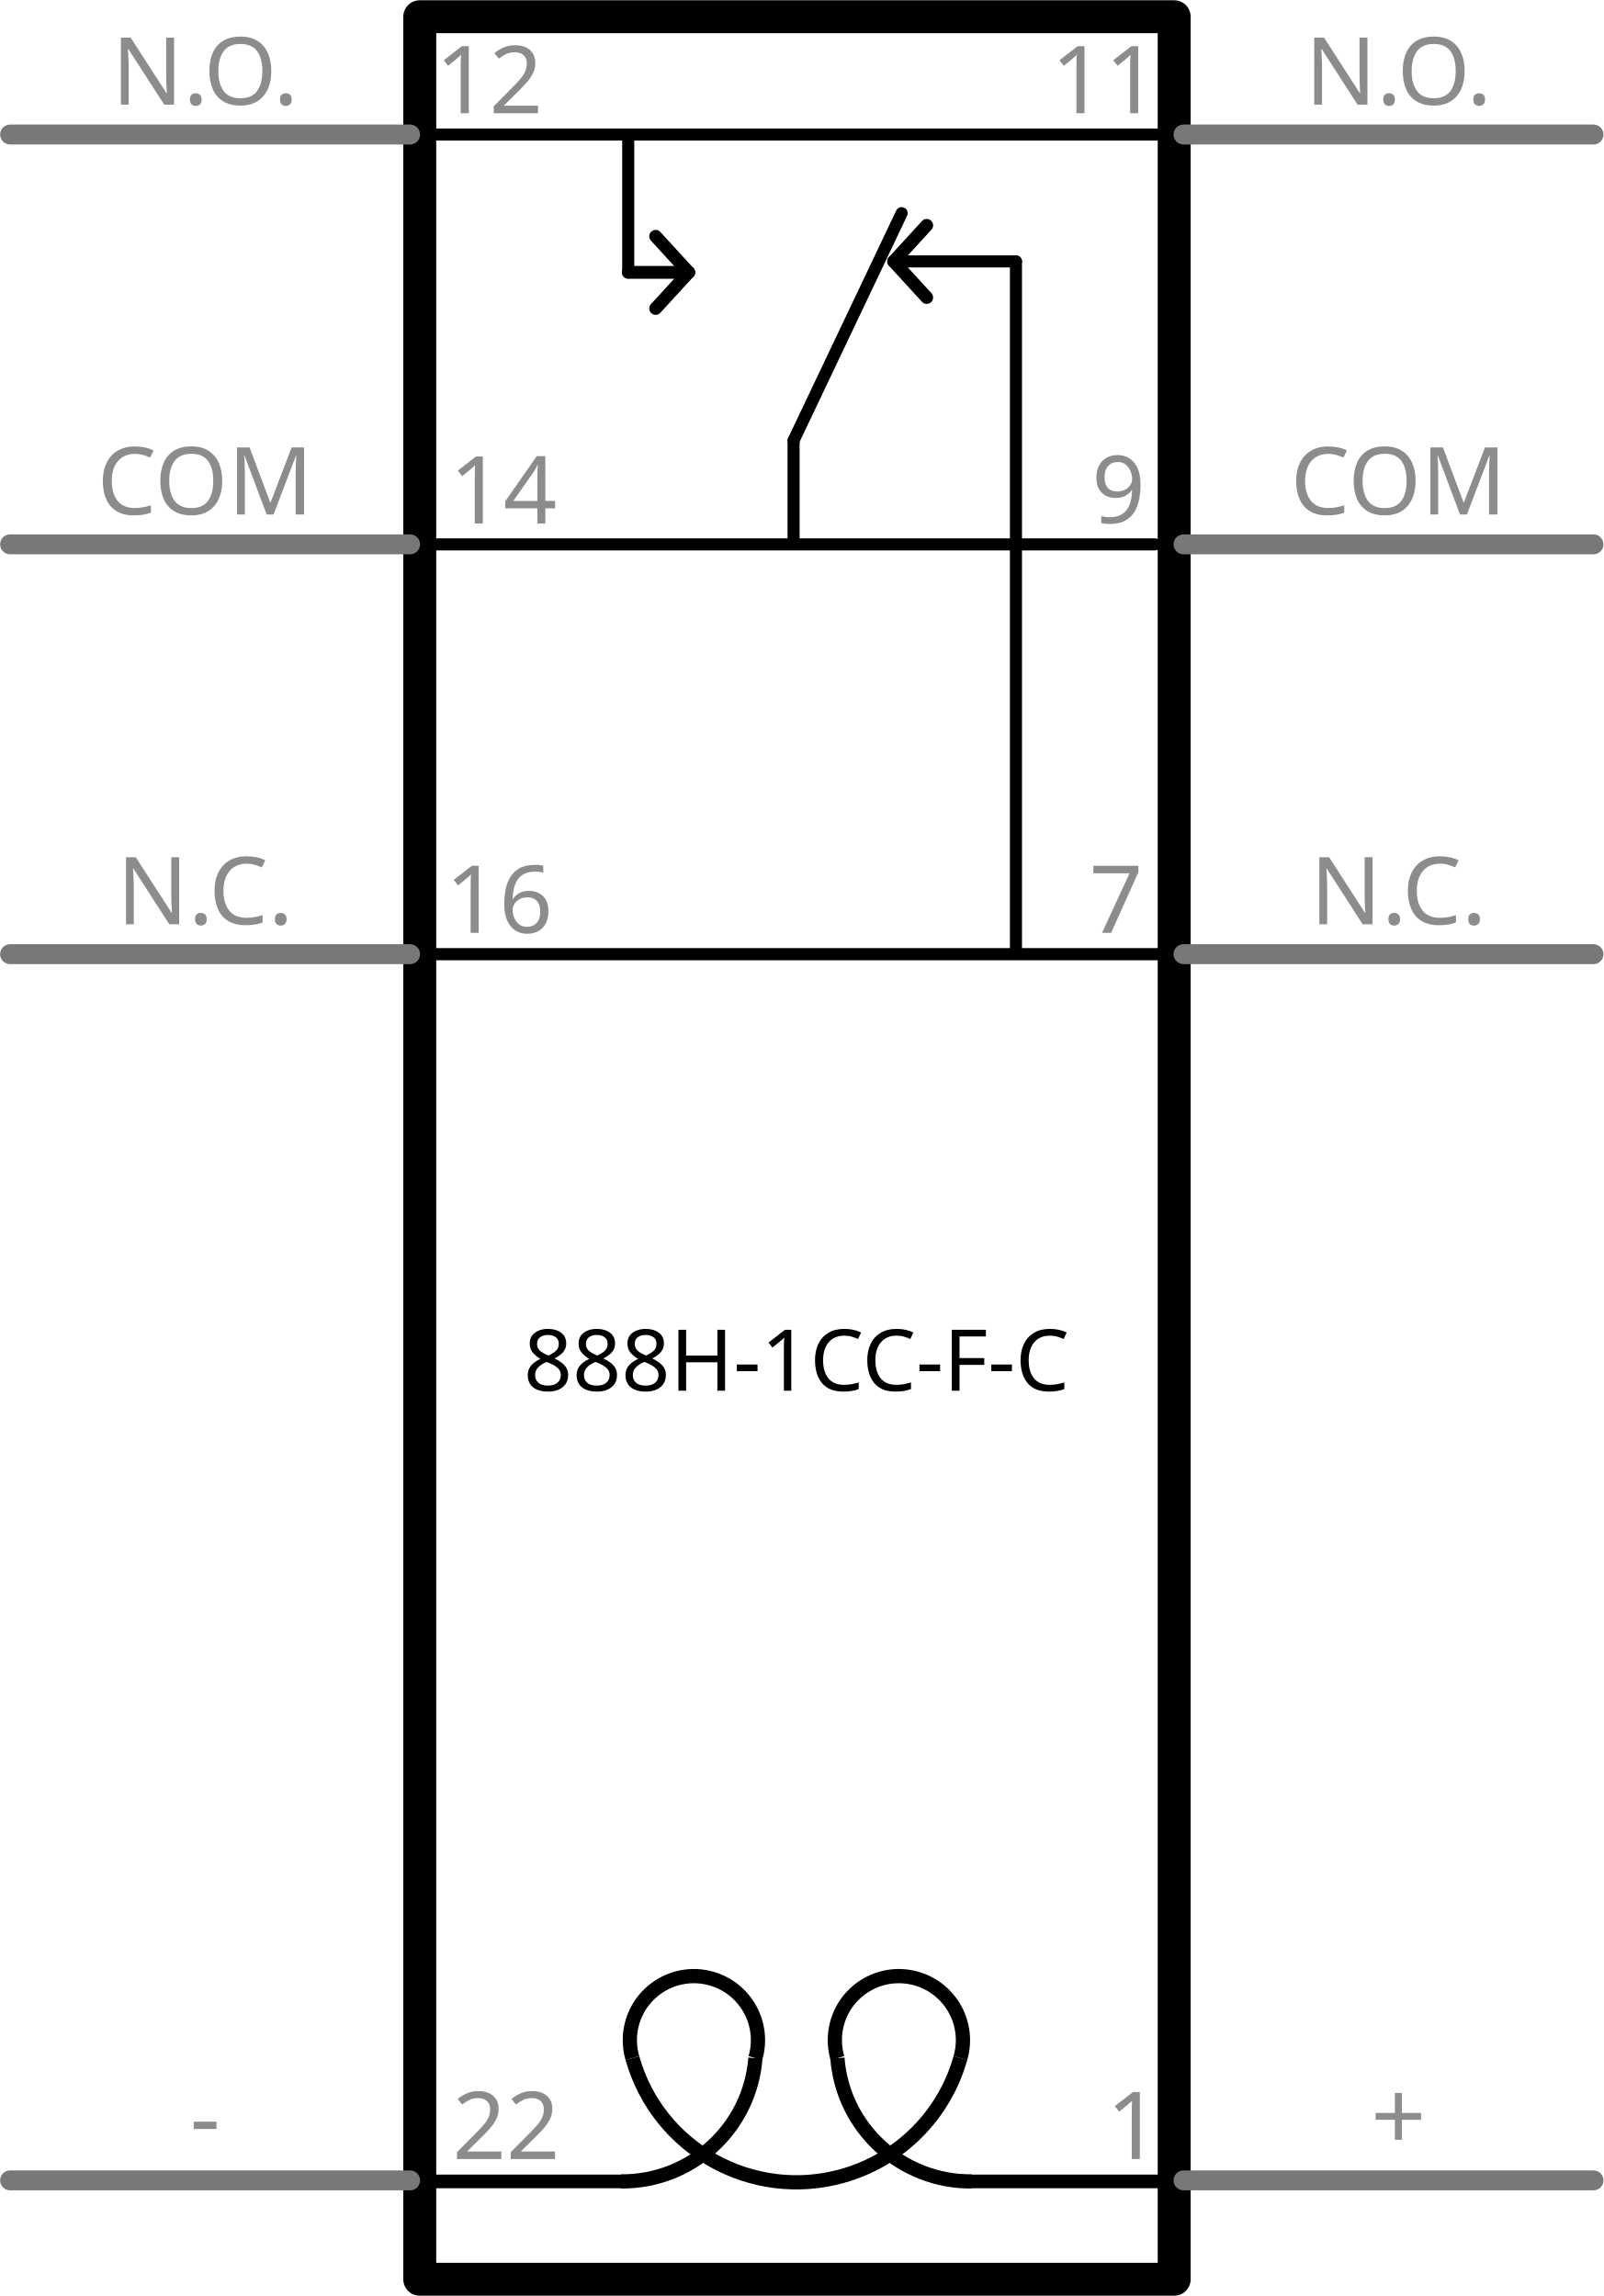
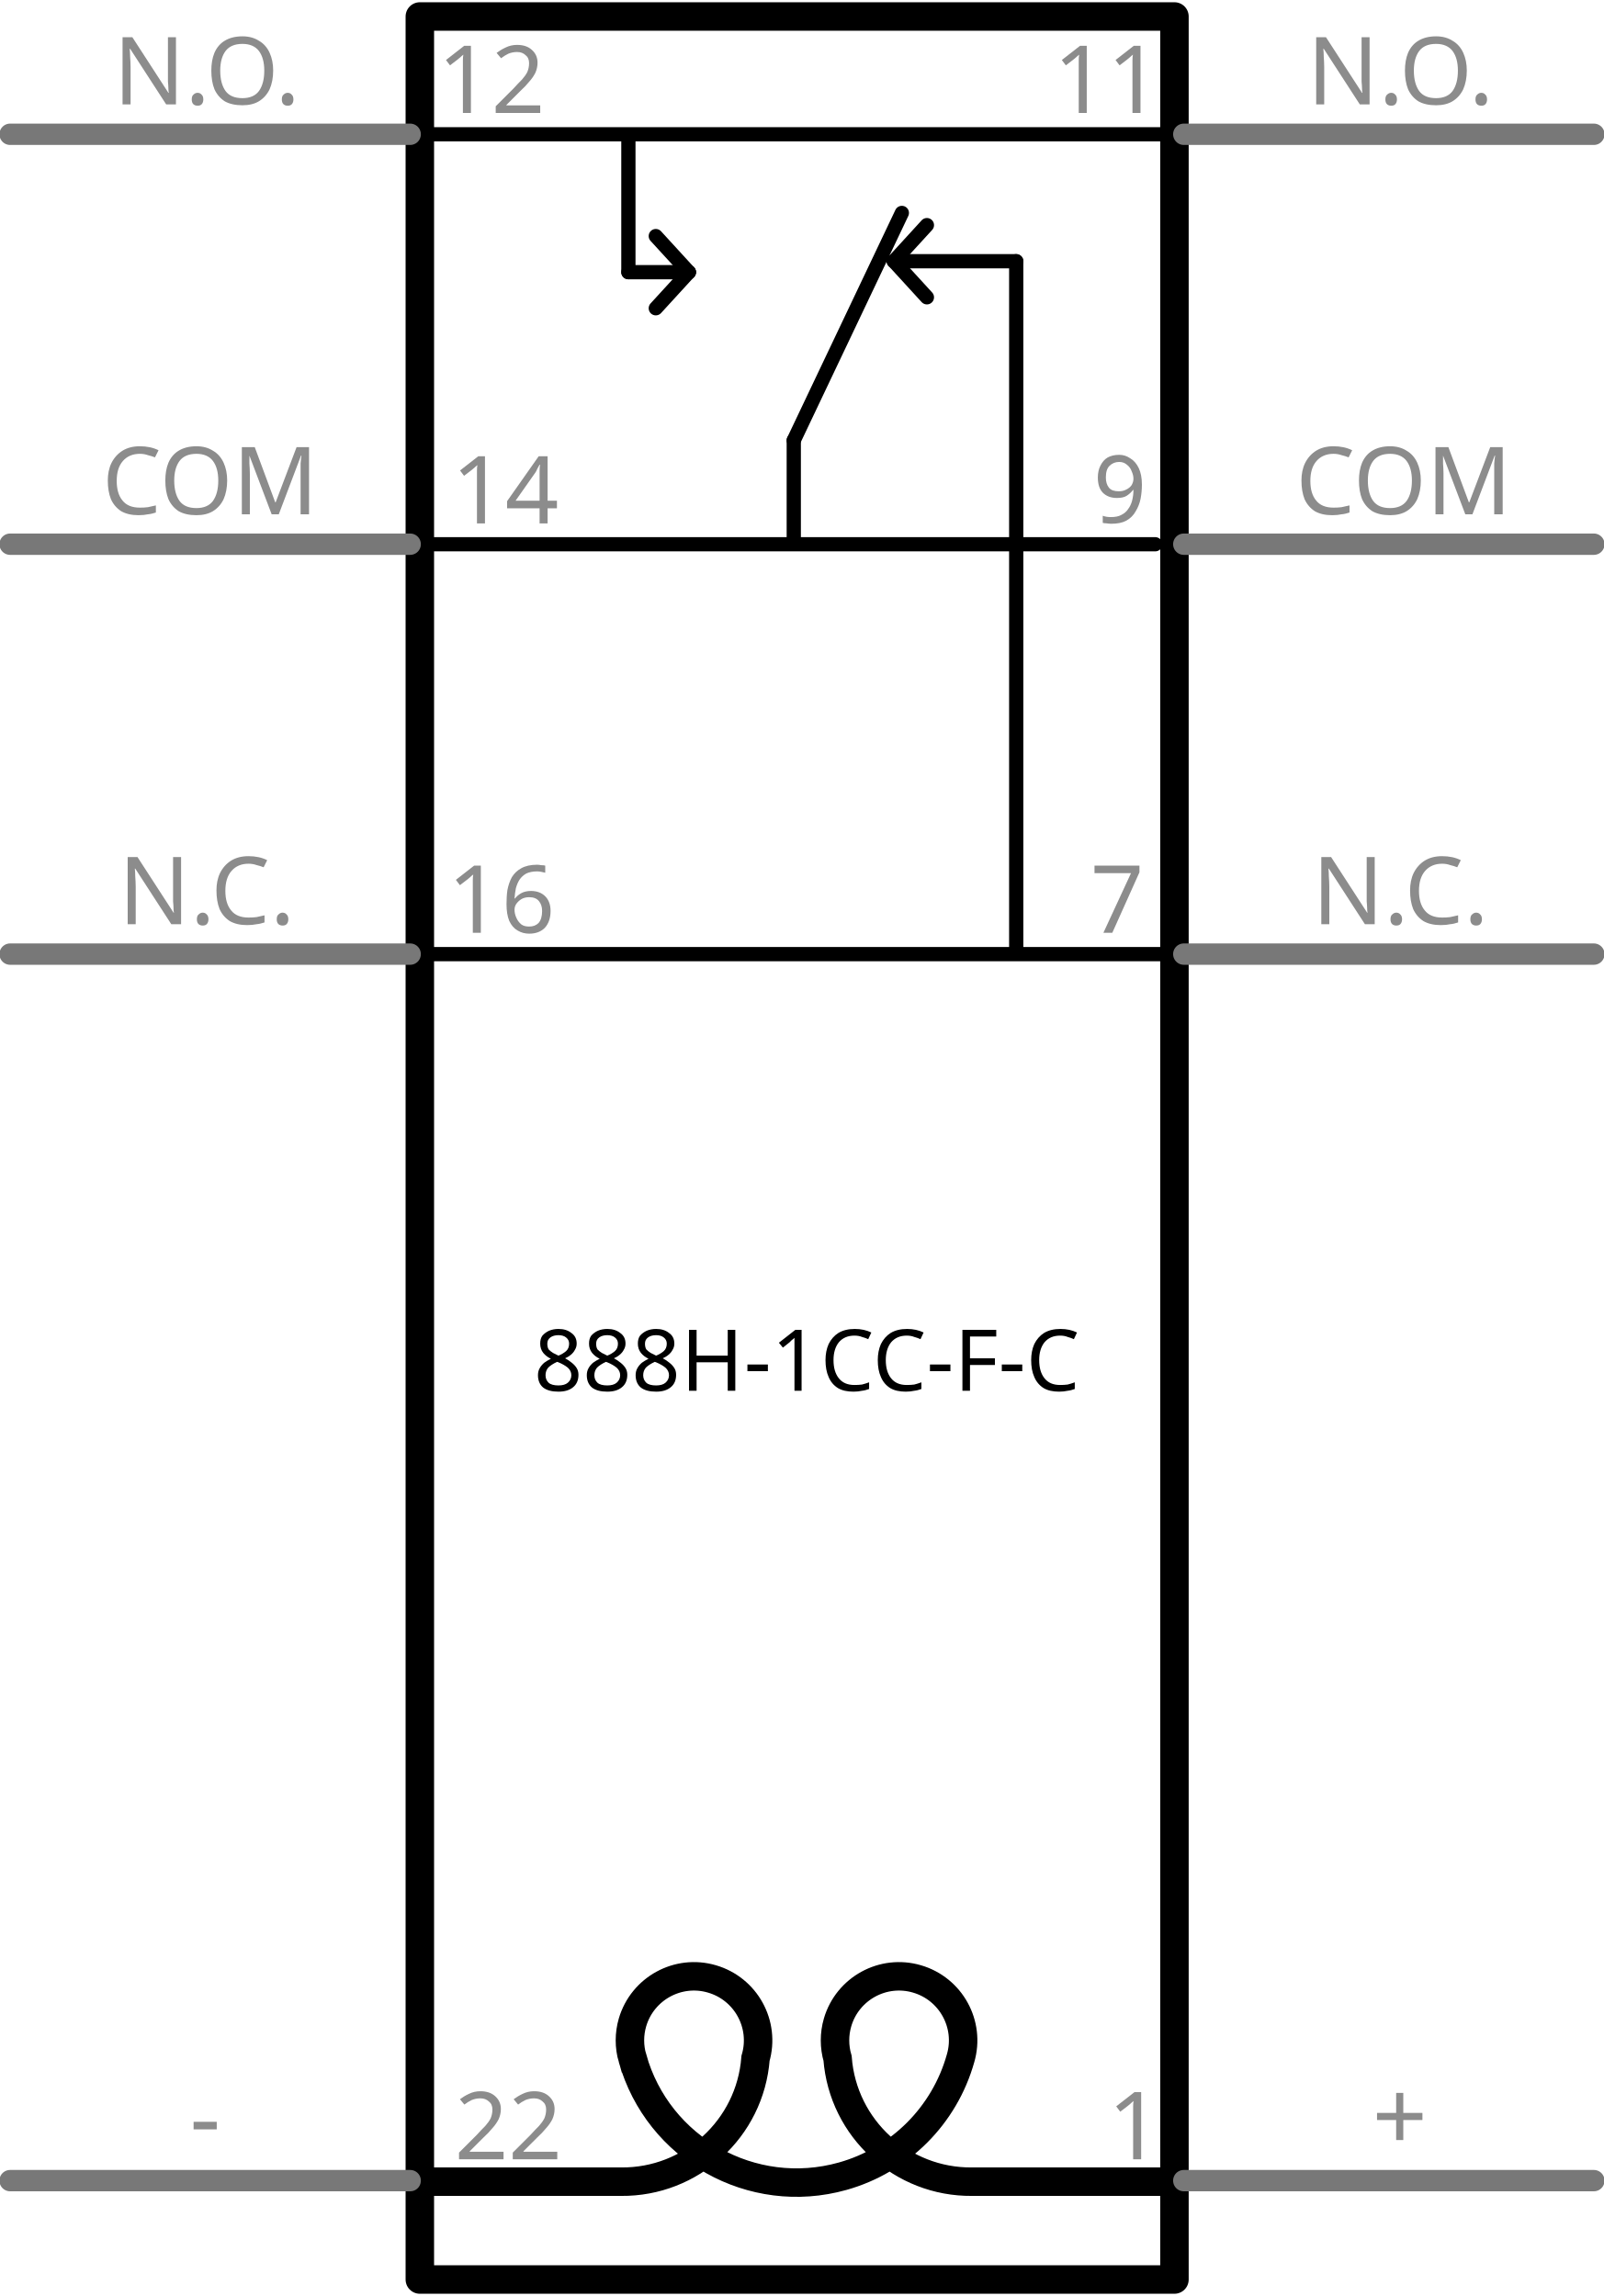
- <svg xmlns="http://www.w3.org/2000/svg" y="0in" viewBox="0 0 782.342 1120.222" version="1.2" height="1.12in" width="0.782in" id="svg64" x="0in" style="enable-background:new" gorn="0">
-   <defs id="defs68" />
-   <rect y="8.036" height="1104.149" width="368.069" stroke-width="16.073" stroke="#000000" fill="none" id="rect4" x="204.785" style="stroke-linecap:round;stroke-linejoin:round;stroke-miterlimit:4;stroke-dasharray:none" gorn="0.3" />
-   <rect y="461.063" height="9.722" width="0" stroke-width="0" fill="none" id="rect6" x="0.069" gorn="0.4" />
-   <rect y="561.063" height="9.722" width="0" stroke-width="0" fill="none" id="rect8" x="0.069" gorn="0.5" />
-   <rect y="661.063" height="9.722" width="0" stroke-width="0" fill="none" id="rect10" x="0.069" gorn="0.6" />
-   <rect y="761.063" height="9.722" width="0" stroke-width="0" fill="none" id="rect12" x="0.069" gorn="0.7" />
-   <rect y="461.063" height="9.722" width="0" stroke-width="0" fill="none" id="rect14" x="600.069" gorn="0.8" />
-   <rect y="561.063" height="9.722" width="0" stroke-width="0" fill="none" id="rect16" x="600.069" gorn="0.9" />
-   <rect y="661.063" height="9.722" width="0" stroke-width="0" fill="none" id="rect18" x="600.069" gorn="0.10" />
-   <rect y="761.063" height="9.722" width="0" stroke-width="0" fill="none" id="rect20" x="600.069" gorn="0.11" />
-   <g transform="translate(1.6384175e-7,94.86433)">
-     <g>
-       <g>
-         <g>
-           <g>
-             <g stroke="none" fill="#000000" id="label" style="font-family:Droid Sans;text-anchor:middle;display:inline;" gorn="0.12.0.0.0.0.0" font-size="540.123">
-               <g id="tspan4605" style="font-style:normal;font-variant:normal;font-weight:normal;font-stretch:normal;font-size:41.667px;font-family:OCRA;-inkscape-font-specification:'OCRA, Normal';font-variant-ligatures:normal;font-variant-caps:normal;font-variant-numeric:normal;font-feature-settings:normal;text-align:center;writing-mode:lr-tb;text-anchor:middle" gorn="0.12.0.0.0.0.0.0">
-                 <text y="583.697" id="tspan920" x="388.57" style="font-style:normal;font-variant:normal;font-weight:normal;font-stretch:normal;font-size:41.667px;font-family:Droid Sans;-inkscape-font-specification:'Droid Sans, Normal';font-variant-ligatures:normal;font-variant-caps:normal;font-variant-numeric:normal;font-feature-settings:normal;text-align:center;writing-mode:lr-tb;text-anchor:middle" gorn="0.12.0.0.0.0.0.0.0">888H-1CC-F-C</text>
-               </g>
-             </g>
-           </g>
-         </g>
-       </g>
-     </g>
-   </g>
-   <line y1="65.514" y2="65.514" stroke-width="5.885" x1="568.209" stroke="#000000" fill="none" id="line18" x2="209.304" style="stroke-linecap:round;stroke-miterlimit:4;stroke-dasharray:none" gorn="0.13" />
-   <line y1="263.929" y2="214.85" stroke-width="5.885" x1="387.168" stroke="#000000" fill="none" id="line18-9" x2="387.168" style="display:inline;stroke-linecap:round;stroke-miterlimit:4;stroke-dasharray:none" gorn="0.14" />
-   <line y1="265.544" y2="265.544" stroke-width="5.885" x1="563.472" stroke="#000000" fill="none" id="line18-3-2" x2="212.016" style="display:inline;stroke-linecap:round;stroke-miterlimit:4;stroke-dasharray:none" gorn="0.15" />
-   <line y1="465.514" y2="465.514" stroke-width="5.946" x1="568.743" stroke="#000000" fill="none" id="line18-5" x2="209.304" style="display:inline;stroke-linecap:round;stroke-miterlimit:4;stroke-dasharray:none" gorn="0.16" />
-   <path stroke-opacity="1" stroke-width="5.885" stroke="#000000" fill="none" id="path7444" style="fill-rule:evenodd;stroke-linecap:round;stroke-linejoin:miter;stroke-miterlimit:4;stroke-dasharray:none;" gorn="0.17" d="M 387.168,214.85 439.893,103.894" />
-   <line y1="132.795" y2="66.298" stroke-width="5.885" x1="306.492" stroke="#000000" fill="none" id="line18-9-2" x2="306.492" style="display:inline;stroke-linecap:round;stroke-miterlimit:4;stroke-dasharray:none" gorn="0.18" />
-   <line y1="127.448" y2="127.448" stroke-width="5.888" x1="435.994" stroke="#000000" fill="none" id="line18-3-2-6" x2="495.661" style="display:inline;stroke-linecap:round;stroke-miterlimit:4;stroke-dasharray:none" gorn="0.19" />
-   <line y1="132.795" y2="132.795" stroke-width="6.25" x1="335.994" stroke="#000000" fill="none" id="line18-3-2-2-6" x2="306.492" style="display:inline;stroke-linecap:round;stroke-miterlimit:4;stroke-dasharray:none" gorn="0.20" />
+ <svg xmlns="http://www.w3.org/2000/svg" version="1.1" id="svg64" x="0px" y="0px" width="56.328px" height="80.656px" viewBox="0 0 56.328 80.656" enable-background="new 0 0 56.328 80.656" xml:space="preserve">
+   <rect id="rect4" x="14.744" y="0.579" fill="none" stroke="#000000" stroke-linecap="round" stroke-linejoin="round" width="26.501" height="79.498" />
  <g transform="translate(0.06923417,365.9241)">
    <g>
      <g>
        <g>
          <g>
-             <g id="g43" gorn="0.21.0.0.0.0.0">
-               <g id="g41" gorn="0.21.0.0.0.0.0.0">
-                 <g id="g39" gorn="0.21.0.0.0.0.0.0.0">
-                   <g id="g37" gorn="0.21.0.0.0.0.0.0.0.0">
-                     <g id="layer2" gorn="0.21.0.0.0.0.0.0.0.0.0" />
+             <g id="g43">
+               <g id="g41">
+                 <g id="g39">
+                   <g id="g37">
+                     <g id="layer2">
+ 									</g>
                  </g>
                </g>
              </g>
            </g>
          </g>
        </g>
      </g>
    </g>
  </g>
  <g transform="translate(0.06923417,663.9289)">
    <g>
      <g>
        <g>
          <g>
-             <g id="g60" gorn="0.22.0.0.0.0.0">
-               <g id="g58" gorn="0.22.0.0.0.0.0.0">
-                 <g id="g56" gorn="0.22.0.0.0.0.0.0.0">
-                   <g id="g54" gorn="0.22.0.0.0.0.0.0.0.0">
-                     <g id="layer3" style="display:inline" gorn="0.22.0.0.0.0.0.0.0.0.0">
-                       <g id="g4701" gorn="0.22.0.0.0.0.0.0.0.0.0.0">
-                         <path stroke-width="6.944" stroke="#000000" fill="none" id="path4-3" gorn="0.22.0.0.0.0.0.0.0.0.0.0.0" d="m 408.473,340.334 c 2.648,34.403 31.542,60.504 65.528,60.168" />
-                         <path stroke-width="6.944" stroke="#000000" fill="none" id="path6-3" gorn="0.22.0.0.0.0.0.0.0.0.0.0.1" d="m 468.473,340.334 c 4.833,-16.569 -4.681,-33.917 -21.25,-38.75 -16.569,-4.861 -33.917,4.681 -38.75,21.222 -1.667,5.722 -1.667,11.806 0,17.528" />
-                         <path stroke-width="6.944" stroke="#000000" fill="none" id="path8-8" gorn="0.22.0.0.0.0.0.0.0.0.0.0.2" d="m 308.473,340.334 c 12.431,44.181 58.319,69.917 102.5,57.5 27.875,-7.819 49.653,-29.625 57.5,-57.5" />
-                         <path stroke-width="6.944" stroke="#000000" fill="none" id="path10-4" gorn="0.22.0.0.0.0.0.0.0.0.0.0.3" d="m 368.473,340.334 c 4.833,-16.569 -4.681,-33.917 -21.25,-38.75 -16.556,-4.861 -33.917,4.681 -38.764,21.222 -1.667,5.722 -1.667,11.806 0,17.528" />
-                         <path stroke-width="6.944" stroke="#000000" fill="none" id="path4-3-1" gorn="0.22.0.0.0.0.0.0.0.0.0.0.4" d="m 368.473,340.334 c -2.648,34.403 -31.542,60.504 -65.528,60.168" />
-                         <line y1="400.502" y2="400.502" stroke-width="6.658" x1="303.206" stroke="#000000" fill="none" id="line26" x2="211.298" style="stroke-linecap:round" gorn="0.22.0.0.0.0.0.0.0.0.0.0.5" />
-                         <line y1="400.502" y2="400.502" stroke-width="6.672" x1="566.306" stroke="#000000" fill="none" id="line26-4" x2="474.001" style="display:inline;stroke-linecap:round" gorn="0.22.0.0.0.0.0.0.0.0.0.0.6" />
+             <g id="g60">
+               <g id="g58">
+                 <g id="g56">
+                   <g id="g54">
+                     <g id="layer3">
+                       <g id="g4701">
+                         <path id="line26-4" fill="none" stroke="#000000" stroke-linecap="round" d="M40.709-587.289h-6.646             c-2.447,0.023-4.527-1.855-4.718-4.333c-0.12-0.411-0.12-0.85,0-1.262c0.348-1.19,1.597-1.878,2.79-1.527             c1.192,0.348,1.878,1.597,1.529,2.789c-0.564,2.008-2.133,3.577-4.14,4.141c-3.181,0.894-6.485-0.959-7.38-4.141h-0.001             c-0.12-0.411-0.12-0.85,0-1.262c0.349-1.19,1.599-1.878,2.791-1.527c1.193,0.348,1.878,1.597,1.53,2.789             c-0.191,2.478-2.271,4.356-4.719,4.333h0.02h-6.618" />
                      </g>
                    </g>
                  </g>
                </g>
              </g>
            </g>
          </g>
        </g>
      </g>
    </g>
  </g>
-   <g transform="translate(0.06923417,365.9241)">
-     <g>
+   <g>
+     <line id="line7" fill="none" stroke="#787878" stroke-width="0.75" stroke-linecap="round" stroke-linejoin="round" x1="0.355" y1="4.717" x2="14.405" y2="4.717" />
+     <line id="line14" fill="none" stroke="#787878" stroke-width="0.75" stroke-linecap="round" stroke-linejoin="round" x1="0.355" y1="19.117" x2="14.405" y2="19.117" />
+     <line id="line21" fill="none" stroke="#787878" stroke-width="0.75" stroke-linecap="round" stroke-linejoin="round" x1="0.355" y1="33.517" x2="14.405" y2="33.517" />
+     <line id="line28" fill="none" stroke="#787878" stroke-width="0.75" stroke-linecap="round" stroke-linejoin="round" x1="0.355" y1="76.603" x2="14.405" y2="76.603" />
+     <line id="line35" fill="none" stroke="#787878" stroke-width="0.75" stroke-linecap="round" stroke-linejoin="round" x1="41.573" y1="4.717" x2="55.974" y2="4.717" />
+     <line id="line42" fill="none" stroke="#787878" stroke-width="0.75" stroke-linecap="round" stroke-linejoin="round" x1="41.573" y1="19.117" x2="55.974" y2="19.117" />
+     <line id="line49" fill="none" stroke="#787878" stroke-width="0.75" stroke-linecap="round" stroke-linejoin="round" x1="41.573" y1="33.517" x2="55.974" y2="33.517" />
+     <line id="line56" fill="none" stroke="#787878" stroke-width="0.75" stroke-linecap="round" stroke-linejoin="round" x1="41.573" y1="76.603" x2="55.974" y2="76.603" />
+   </g>
+   <g>
+     <rect id="connector7pin" x="0.005" y="4.367" fill="none" width="14.399" height="0.7" />
+     <rect id="connector6pin" x="0.005" y="18.767" fill="none" width="14.399" height="0.699" />
+     <rect id="connector5pin" x="0.005" y="33.167" fill="none" width="14.399" height="0.7" />
+     <rect id="connector4pin" x="0.005" y="76.253" fill="none" width="14.399" height="0.7" />
+     <rect id="connector0pin" x="41.924" y="4.367" fill="none" width="14.399" height="0.7" />
+     <rect id="connector1pin" x="41.924" y="18.767" fill="none" width="14.399" height="0.699" />
+     <rect id="connector2pin" x="41.924" y="33.167" fill="none" width="14.399" height="0.7" />
+     <rect id="connector3pin" x="41.924" y="76.253" fill="none" width="14.399" height="0.7" />
+   </g>
+   <g>
+     <rect id="connector7terminal" x="0.005" y="4.367" fill="none" width="0.691" height="0.7" />
+     <rect id="connector6terminal" x="0.005" y="18.767" fill="none" width="0.691" height="0.699" />
+     <rect id="connector5terminal" x="0.005" y="33.167" fill="none" width="0.691" height="0.7" />
+     <rect id="connector4terminal" x="0.005" y="76.253" fill="none" width="0.691" height="0.7" />
+     <rect id="connector0terminal" x="55.498" y="4.367" fill="none" width="0.825" height="0.7" />
+     <rect id="connector1terminal" x="55.498" y="18.767" fill="none" width="0.825" height="0.699" />
+     <rect id="connector2terminal" x="55.498" y="33.167" fill="none" width="0.825" height="0.7" />
+     <rect id="connector3terminal" x="55.206" y="76.253" fill="none" width="1.117" height="0.7" />
+   </g>
+   <g>
+     <text id="tspan920" transform="matrix(1 0 0 1 18.7522 48.8562)" font-family="'DroidSans'" font-size="3">888H-1CC-F-C</text>
+     <text id="tspan4597" transform="matrix(1 0 0 1 3.9919 3.6667)" fill="#8C8C8C" font-family="'DroidSans'" font-size="3.3">N.O.</text>
+     <text id="tspan4917" transform="matrix(1 0 0 1 3.5833 18.0671)" fill="#8C8C8C" font-family="'DroidSans'" font-size="3.3">COM</text>
+     <text id="tspan4903" transform="matrix(1 0 0 1 4.1721 32.4666)" fill="#8C8C8C" font-family="'DroidSans'" font-size="3.3">N.C.</text>
+     <text id="tspan4921" transform="matrix(1 0 0 1 15.366 3.9675)" fill="#8C8C8C" font-family="'DroidSans'" font-size="3.3">12</text>
+     <text id="tspan4923" transform="matrix(1 0 0 1 45.9104 3.6667)" fill="#8C8C8C" font-family="'DroidSans'" font-size="3.3">N.O.</text>
+     <text id="tspan4913" transform="matrix(1 0 0 1 15.8596 18.3865)" fill="#8C8C8C" font-family="'DroidSans'" font-size="3.3">14</text>
+     <text id="tspan4911" transform="matrix(1 0 0 1 45.5022 18.0671)" fill="#8C8C8C" font-family="'DroidSans'" font-size="3.3">COM</text>
+     <text id="tspan4907" transform="matrix(1 0 0 1 15.7141 32.7673)" fill="#8C8C8C" font-family="'DroidSans'" font-size="3.3">16</text>
+     <text id="tspan4909" transform="matrix(1 0 0 1 46.0901 32.4666)" fill="#8C8C8C" font-family="'DroidSans'" font-size="3.3">N.C.</text>
+     <text id="tspan4899" transform="matrix(1 0 0 1 15.9646 75.8533)" fill="#8C8C8C" font-family="'DroidSans'" font-size="3.3">22</text>
+     <text id="tspan4901" transform="matrix(1 0 0 1 6.6741 75.5525)" fill="#8C8C8C" font-family="'DroidSans'" font-size="3.3">-</text>
+     <text id="tspan4625" transform="matrix(1 0 0 1 48.1877 75.5525)" fill="#8C8C8C" font-family="'DroidSans'" font-size="3.4">+</text>
+     <text id="tspan4629" transform="matrix(1 0 0 1 36.9934 3.9675)" fill="#8C8C8C" font-family="'DroidSans'" font-size="3.3">11</text>
+     <text id="tspan4633" transform="matrix(1 0 0 1 38.3831 18.3679)" fill="#8C8C8C" font-family="'DroidSans'" font-size="3.3">9</text>
+     <text id="tspan4637" transform="matrix(1 0 0 1 38.2971 32.7673)" fill="#8C8C8C" font-family="'DroidSans'" font-size="3.3">7</text>
+     <text id="tspan4641" transform="matrix(1 0 0 1 38.9036 75.8533)" fill="#8C8C8C" font-family="'DroidSans'" font-size="3.3">1</text>
+   </g>
+   <g>
+     <line id="line18" fill="none" stroke="#000000" stroke-width="0.5" stroke-linecap="round" x1="40.911" y1="4.717" x2="15.07" y2="4.717" />
+     <line id="line18-9" fill="none" stroke="#000000" stroke-width="0.5" stroke-linecap="round" x1="27.876" y1="19.003" x2="27.876" y2="15.469" />
+     <line id="line18-3-2" fill="none" stroke="#000000" stroke-width="0.5" stroke-linecap="round" x1="40.57" y1="19.119" x2="15.265" y2="19.119" />
+     <line id="line18-5" fill="none" stroke="#000000" stroke-width="0.5" stroke-linecap="round" x1="40.949" y1="33.517" x2="15.07" y2="33.517" />
+     <path id="path7444" fill="none" stroke="#000000" stroke-width="0.5" stroke-linecap="round" d="M27.876,15.469l3.796-7.989" />
+     <line id="line18-9-2" fill="none" stroke="#000000" stroke-width="0.5" stroke-linecap="round" x1="22.068" y1="9.561" x2="22.068" y2="4.773" />
+     <line id="line18-3-2-6" fill="none" stroke="#000000" stroke-width="0.5" stroke-linecap="round" x1="31.392" y1="9.177" x2="35.688" y2="9.177" />
+     <line id="line18-3-2-2-6" fill="none" stroke="#000000" stroke-width="0.5" stroke-linecap="round" x1="24.192" y1="9.561" x2="22.068" y2="9.561" />
+     <g transform="translate(64.3106,-132.915)">
      <g>
        <g>
          <g>
-             <g id="g117" gorn="0.23.0.0.0.0.0">
-               <g id="g115" gorn="0.23.0.0.0.0.0.0">
-                 <g id="g113" gorn="0.23.0.0.0.0.0.0.0">
-                   <g id="g111" gorn="0.23.0.0.0.0.0.0.0.0">
-                     <g id="layer1" style="display:inline" gorn="0.23.0.0.0.0.0.0.0.0.0">
-                       <line y1="-300.41" y2="-300.41" stroke-width="9.722" x1="4.861" stroke="#787878" fill="none" id="line7" x2="200" style="stroke-linecap:round;stroke-linejoin:round" gorn="0.23.0.0.0.0.0.0.0.0.0.0" />
-                       <rect y="-305.271" height="9.722" width="200" stroke-width="0" connectorName="1" fill="none" id="connector7pin" x="-2.7105054e-017" gorn="0.23.0.0.0.0.0.0.0.0.0.1" />
-                       <g stroke-width="0" stroke="none" class="text" fill="#8c8c8c" id="text12" style="font-style:normal;font-variant:normal;font-weight:normal;font-stretch:normal;font-family:Droid Sans;-inkscape-font-specification:'Droid Sans, Normal';font-variant-ligatures:normal;font-variant-caps:normal;font-variant-numeric:normal;font-feature-settings:normal;text-align:center;writing-mode:lr-tb;text-anchor:middle;" gorn="0.23.0.0.0.0.0.0.0.0.0.2" font-size="540.123">
-                         <text y="-314.994" id="tspan4597" x="100" style="font-style:normal;font-variant:normal;font-weight:normal;font-stretch:normal;font-size:45.833px;font-family:Droid Sans;-inkscape-font-specification:'Droid Sans, Normal';font-variant-ligatures:normal;font-variant-caps:normal;font-variant-numeric:normal;font-feature-settings:normal;text-align:center;writing-mode:lr-tb;text-anchor:middle" gorn="0.23.0.0.0.0.0.0.0.0.0.2.0">N.O.</text>
-                       </g>
-                       <line y1="-100.41" y2="-100.41" stroke-width="9.722" x1="4.861" stroke="#787878" fill="none" id="line14" x2="200" style="display:inline;stroke-linecap:round;stroke-linejoin:round" gorn="0.23.0.0.0.0.0.0.0.0.0.3" />
-                       <rect y="-105.271" height="9.722" width="200" stroke-width="0" connectorName="2" fill="none" id="connector6pin" x="-2.7105054e-017" style="display:inline;" gorn="0.23.0.0.0.0.0.0.0.0.0.4" />
-                       <g stroke-width="0" stroke="none" class="text" fill="#8c8c8c" id="text19" style="font-style:normal;font-variant:normal;font-weight:normal;font-stretch:normal;font-family:Droid Sans;-inkscape-font-specification:'Droid Sans, Normal';font-variant-ligatures:normal;font-variant-caps:normal;font-variant-numeric:normal;font-feature-settings:normal;text-align:center;writing-mode:lr-tb;text-anchor:middle;" gorn="0.23.0.0.0.0.0.0.0.0.0.5" font-size="540.123">
-                         <text y="-114.993" id="tspan4917" x="100" style="font-size:45.833px" gorn="0.23.0.0.0.0.0.0.0.0.0.5.0">COM</text>
-                       </g>
-                       <line y1="99.59" y2="99.59" stroke-width="9.722" x1="4.861" stroke="#787878" fill="none" id="line21" x2="200" style="stroke-linecap:round;stroke-linejoin:round" gorn="0.23.0.0.0.0.0.0.0.0.0.6" />
-                       <rect y="94.729" height="9.722" width="200" stroke-width="0" connectorName="3" fill="none" id="connector5pin" x="0" gorn="0.23.0.0.0.0.0.0.0.0.0.7" />
-                       <g stroke-width="0" stroke="none" class="text" fill="#8c8c8c" id="text26" style="font-style:normal;font-variant:normal;font-weight:normal;font-stretch:normal;font-family:Droid Sans;-inkscape-font-specification:'Droid Sans, Normal';font-variant-ligatures:normal;font-variant-caps:normal;font-variant-numeric:normal;font-feature-settings:normal;text-align:center;writing-mode:lr-tb;text-anchor:middle;" gorn="0.23.0.0.0.0.0.0.0.0.0.8" font-size="540.123">
-                         <text y="85.007" id="tspan4903" x="100" style="font-size:45.833px" gorn="0.23.0.0.0.0.0.0.0.0.0.8.0">N.C.</text>
-                       </g>
-                       <line y1="698.005" y2="698.005" stroke-width="9.722" x1="4.861" stroke="#787878" fill="none" id="line28" x2="200" style="stroke-linecap:round;stroke-linejoin:round" gorn="0.23.0.0.0.0.0.0.0.0.0.9" />
-                       <rect y="693.144" height="9.722" width="200" stroke-width="0" connectorName="4" fill="none" id="connector4pin" x="0" gorn="0.23.0.0.0.0.0.0.0.0.0.10" />
-                       <line y1="-300.41" y2="-300.41" stroke-width="9.722" x1="577.342" stroke="#787878" fill="none" id="line35" x2="777.342" style="stroke-linecap:round;stroke-linejoin:round" gorn="0.23.0.0.0.0.0.0.0.0.0.11" />
-                       <rect y="-305.271" height="9.722" width="200" stroke-width="0" connectorname="8" fill="none" id="connector0pin" x="582.203" gorn="0.23.0.0.0.0.0.0.0.0.0.12" />
-                       <g stroke="none" fill="#8c8c8c" id="label7" style="font-style:normal;font-variant:normal;font-weight:normal;font-stretch:normal;font-family:Droid Sans;-inkscape-font-specification:'Droid Sans, Normal';font-variant-ligatures:normal;font-variant-caps:normal;font-variant-numeric:normal;font-feature-settings:normal;text-align:center;writing-mode:lr-tb;text-anchor:middle;" gorn="0.23.0.0.0.0.0.0.0.0.0.13" font-size="540.123">
-                         <text y="-310.815" id="tspan4921" x="238.582" style="font-size:45.833px" gorn="0.23.0.0.0.0.0.0.0.0.0.13.0">12</text>
-                       </g>
-                       <g stroke-width="0" stroke="none" class="text" fill="#8c8c8c" id="text40" style="font-style:normal;font-variant:normal;font-weight:normal;font-stretch:normal;font-family:Droid Sans;-inkscape-font-specification:'Droid Sans, Normal';font-variant-ligatures:normal;font-variant-caps:normal;font-variant-numeric:normal;font-feature-settings:normal;text-align:center;writing-mode:lr-tb;text-anchor:middle;" gorn="0.23.0.0.0.0.0.0.0.0.0.14" font-size="540.123">
-                         <text y="-314.994" id="tspan4923" x="682.203" style="font-size:45.833px" gorn="0.23.0.0.0.0.0.0.0.0.0.14.0">N.O.</text>
-                       </g>
-                       <line y1="-100.41" y2="-100.41" stroke-width="9.722" x1="577.342" stroke="#787878" fill="none" id="line42" x2="777.342" style="stroke-linecap:round;stroke-linejoin:round" gorn="0.23.0.0.0.0.0.0.0.0.0.15" />
-                       <rect y="-105.271" height="9.722" width="200" stroke-width="0" connectorname="7" fill="none" id="connector1pin" x="582.203" gorn="0.23.0.0.0.0.0.0.0.0.0.16" />
-                       <g stroke="none" fill="#8c8c8c" id="label6" style="font-style:normal;font-variant:normal;font-weight:normal;font-stretch:normal;font-family:Droid Sans;-inkscape-font-specification:'Droid Sans, Normal';font-variant-ligatures:normal;font-variant-caps:normal;font-variant-numeric:normal;font-feature-settings:normal;text-align:center;writing-mode:lr-tb;text-anchor:middle;" gorn="0.23.0.0.0.0.0.0.0.0.0.17" font-size="540.123">
-                         <text y="-110.551" id="tspan4913" x="245.442" style="font-size:45.833px" gorn="0.23.0.0.0.0.0.0.0.0.0.17.0">14</text>
-                       </g>
-                       <g stroke-width="0" stroke="none" class="text" fill="#8c8c8c" id="text47" style="font-style:normal;font-variant:normal;font-weight:normal;font-stretch:normal;font-family:Droid Sans;-inkscape-font-specification:'Droid Sans, Normal';font-variant-ligatures:normal;font-variant-caps:normal;font-variant-numeric:normal;font-feature-settings:normal;text-align:center;writing-mode:lr-tb;text-anchor:middle;" gorn="0.23.0.0.0.0.0.0.0.0.0.18" font-size="540.123">
-                         <text y="-114.993" id="tspan4911" x="682.203" style="font-size:45.833px" gorn="0.23.0.0.0.0.0.0.0.0.0.18.0">COM</text>
-                       </g>
-                       <line y1="99.59" y2="99.59" stroke-width="9.722" x1="577.342" stroke="#787878" fill="none" id="line49" x2="777.342" style="stroke-linecap:round;stroke-linejoin:round" gorn="0.23.0.0.0.0.0.0.0.0.0.19" />
-                       <rect y="94.729" height="9.722" width="200" stroke-width="0" connectorname="6" fill="none" id="connector2pin" x="582.203" gorn="0.23.0.0.0.0.0.0.0.0.0.20" />
-                       <g stroke="none" fill="#8c8c8c" id="label5" style="font-style:normal;font-variant:normal;font-weight:normal;font-stretch:normal;font-family:Droid Sans;-inkscape-font-specification:'Droid Sans, Normal';font-variant-ligatures:normal;font-variant-caps:normal;font-variant-numeric:normal;font-feature-settings:normal;text-align:center;writing-mode:lr-tb;text-anchor:middle;" gorn="0.23.0.0.0.0.0.0.0.0.0.21" font-size="540.123">
-                         <text y="89.185" id="tspan4907" x="243.428" style="font-size:45.833px" gorn="0.23.0.0.0.0.0.0.0.0.0.21.0">16</text>
-                       </g>
-                       <g stroke-width="0" stroke="none" class="text" fill="#8c8c8c" id="text54" style="font-style:normal;font-variant:normal;font-weight:normal;font-stretch:normal;font-family:Droid Sans;-inkscape-font-specification:'Droid Sans, Normal';font-variant-ligatures:normal;font-variant-caps:normal;font-variant-numeric:normal;font-feature-settings:normal;text-align:center;writing-mode:lr-tb;text-anchor:middle;" gorn="0.23.0.0.0.0.0.0.0.0.0.22" font-size="540.123">
-                         <text y="85.007" id="tspan4909" x="682.203" style="font-size:45.833px" gorn="0.23.0.0.0.0.0.0.0.0.0.22.0">N.C.</text>
-                       </g>
-                       <line y1="698.005" y2="698.005" stroke-width="9.722" x1="577.342" stroke="#787878" fill="none" id="line56" x2="777.342" style="stroke-linecap:round;stroke-linejoin:round" gorn="0.23.0.0.0.0.0.0.0.0.0.23" />
-                       <rect y="693.144" height="9.722" width="200" stroke-width="0" connectorname="5" fill="none" id="connector3pin" x="582.203" gorn="0.23.0.0.0.0.0.0.0.0.0.24" />
-                       <g stroke="none" fill="#8c8c8c" id="label4" style="font-style:normal;font-variant:normal;font-weight:normal;font-stretch:normal;font-family:Droid Sans;-inkscape-font-specification:'Droid Sans, Normal';font-variant-ligatures:normal;font-variant-caps:normal;font-variant-numeric:normal;font-feature-settings:normal;text-align:center;writing-mode:lr-tb;text-anchor:middle;" gorn="0.23.0.0.0.0.0.0.0.0.0.25" font-size="540.123">
-                         <text y="687.6" id="tspan4899" x="246.897" style="font-size:45.833px" gorn="0.23.0.0.0.0.0.0.0.0.0.25.0">22</text>
-                       </g>
-                       <g stroke-width="0" stroke="none" class="text" fill="#8c8c8c" id="text61" style="font-style:normal;font-variant:normal;font-weight:normal;font-stretch:normal;font-family:Droid Sans;-inkscape-font-specification:'Droid Sans, Normal';font-variant-ligatures:normal;font-variant-caps:normal;font-variant-numeric:normal;font-feature-settings:normal;text-align:center;writing-mode:lr-tb;text-anchor:middle;" gorn="0.23.0.0.0.0.0.0.0.0.0.26" font-size="540.123">
-                         <text y="683.422" id="tspan4901" x="100" style="font-size:45.833px" gorn="0.23.0.0.0.0.0.0.0.0.0.26.0">-</text>
-                       </g>
-                       <g stroke-width="0" stroke="none" class="text" fill="#8c8c8c" id="text4627" style="font-style:normal;font-variant:normal;font-weight:normal;font-stretch:normal;line-height:57.292;font-family:Droid Sans;-inkscape-font-specification:'Droid Sans, Normal';font-variant-ligatures:normal;font-variant-caps:normal;font-variant-numeric:normal;font-feature-settings:normal;text-align:center;writing-mode:lr-tb;text-anchor:middle;" gorn="0.23.0.0.0.0.0.0.0.0.0.27" font-size="509.259">
-                         <text y="683.422" id="tspan4625" x="682.203" style="font-style:normal;font-variant:normal;font-weight:normal;font-stretch:normal;font-size:47.222px;font-family:Droid Sans;-inkscape-font-specification:'Droid Sans, Normal';font-variant-ligatures:normal;font-variant-caps:normal;font-variant-numeric:normal;font-feature-settings:normal;text-align:center;writing-mode:lr-tb;text-anchor:middle" gorn="0.23.0.0.0.0.0.0.0.0.0.27.0">+</text>
-                       </g>
-                       <g stroke="none" fill="#8c8c8c" id="text4631" style="font-style:normal;font-variant:normal;font-weight:normal;font-stretch:normal;font-family:Droid Sans;-inkscape-font-specification:'Droid Sans, Normal';font-variant-ligatures:normal;font-variant-caps:normal;font-variant-numeric:normal;font-feature-settings:normal;text-align:center;writing-mode:lr-tb;text-anchor:middle;" gorn="0.23.0.0.0.0.0.0.0.0.0.28" font-size="540.123">
-                         <text y="-310.815" id="tspan4629" x="538.974" style="font-size:45.833px" gorn="0.23.0.0.0.0.0.0.0.0.0.28.0">11</text>
-                       </g>
-                       <g stroke="none" fill="#8c8c8c" id="text4635" style="font-style:normal;font-variant:normal;font-weight:normal;font-stretch:normal;font-family:Droid Sans;-inkscape-font-specification:'Droid Sans, Normal';font-variant-ligatures:normal;font-variant-caps:normal;font-variant-numeric:normal;font-feature-settings:normal;text-align:center;writing-mode:lr-tb;text-anchor:middle;" gorn="0.23.0.0.0.0.0.0.0.0.0.29" font-size="540.123">
-                         <text y="-110.815" id="tspan4633" x="545.642" style="font-size:45.833px" gorn="0.23.0.0.0.0.0.0.0.0.0.29.0">9</text>
-                       </g>
-                       <g stroke="none" fill="#8c8c8c" id="text4639" style="font-style:normal;font-variant:normal;font-weight:normal;font-stretch:normal;font-family:Droid Sans;-inkscape-font-specification:'Droid Sans, Normal';font-variant-ligatures:normal;font-variant-caps:normal;font-variant-numeric:normal;font-feature-settings:normal;text-align:center;writing-mode:lr-tb;text-anchor:middle;" gorn="0.23.0.0.0.0.0.0.0.0.0.30" font-size="540.123">
-                         <text y="89.185" id="tspan4637" x="544.456" style="font-size:45.833px" gorn="0.23.0.0.0.0.0.0.0.0.0.30.0">7</text>
-                       </g>
-                       <g stroke="none" fill="#8c8c8c" id="text4643" style="font-style:normal;font-variant:normal;font-weight:normal;font-stretch:normal;font-family:Droid Sans;-inkscape-font-specification:'Droid Sans, Normal';font-variant-ligatures:normal;font-variant-caps:normal;font-variant-numeric:normal;font-feature-settings:normal;text-align:center;writing-mode:lr-tb;text-anchor:middle;" gorn="0.23.0.0.0.0.0.0.0.0.0.31" font-size="509.259">
-                         <text y="687.6" id="tspan4641" x="552.871" style="font-style:normal;font-variant:normal;font-weight:normal;font-stretch:normal;font-size:45.833px;font-family:Droid Sans;-inkscape-font-specification:'Droid Sans, Normal';font-variant-ligatures:normal;font-variant-caps:normal;font-variant-numeric:normal;font-feature-settings:normal;text-align:center;writing-mode:lr-tb;text-anchor:middle" gorn="0.23.0.0.0.0.0.0.0.0.0.31.0">1</text>
+             <g>
+               <g id="g131">
+                 <g id="g129">
+                   <g id="g127">
+                     <g id="g125">
+                       <g id="g5046-2" enable-background="new    ">
+                         <path id="path5027-7" fill="none" stroke="#000000" stroke-width="0.5" stroke-linecap="round" d="M-40.119,142.476             l-1.161-1.268" />
+                         <path id="path5027-0-3" fill="none" stroke="#000000" stroke-width="0.5" stroke-linecap="round" d="M-40.119,142.476             l-1.161,1.268" />
                      </g>
                    </g>
                  </g>
                </g>
              </g>
            </g>
          </g>
        </g>
      </g>
    </g>
-   </g>
-   <g transform="translate(64.3106,-132.915)">
-     <g>
+     <g transform="matrix(-1,0,0,1,707.6776,-138.2618)">
      <g>
        <g>
          <g>
-             <g id="g131" gorn="0.24.0.0.0.0.0">
-               <g id="g129" gorn="0.24.0.0.0.0.0.0">
-                 <g id="g127" gorn="0.24.0.0.0.0.0.0.0">
-                   <g id="g125" gorn="0.24.0.0.0.0.0.0.0.0">
-                     <g id="g5046-2" style="enable-background:new" gorn="0.24.0.0.0.0.0.0.0.0.0">
-                       <path stroke-opacity="1" stroke-width="6.25" stroke="#000000" fill="none" id="path5027-7" style="fill-rule:evenodd;stroke-linecap:round;stroke-linejoin:miter;stroke-miterlimit:4;stroke-dasharray:none;" gorn="0.24.0.0.0.0.0.0.0.0.0.0" d="M 271.683,265.71 255.561,248.104" />
-                       <path stroke-opacity="1" stroke-width="6.25" stroke="#000000" fill="none" id="path5027-0-3" style="fill-rule:evenodd;stroke-linecap:round;stroke-linejoin:miter;stroke-miterlimit:4;stroke-dasharray:none;enable-background:new" gorn="0.24.0.0.0.0.0.0.0.0.0.1" d="m 271.683,265.71 -16.122,17.606" />
+             <g>
+               <g id="g153">
+                 <g id="g151">
+                   <g id="g149">
+                     <g id="g147">
+                       <g id="g5046-0" enable-background="new    ">
+                         <path id="path5027-54" fill="none" stroke="#000000" stroke-width="0.5" stroke-linecap="round" d="M676.286,147.438             l-1.16-1.268" />
+                         <path id="path5027-0-1" fill="none" stroke="#000000" stroke-width="0.5" stroke-linecap="round" d="M676.286,147.438             l-1.16,1.268" />
+                       </g>
                    </g>
                  </g>
                </g>
              </g>
            </g>
          </g>
        </g>
      </g>
    </g>
+     <line id="line18-9-2-8" fill="none" stroke="#000000" stroke-width="0.5" stroke-linecap="round" x1="35.688" y1="33.403" x2="35.688" y2="9.177" />
  </g>
-   <g transform="matrix(-1,0,0,1,707.6776,-138.2618)">
-     <g>
-       <g>
-         <g>
-           <g>
-             <g id="g153" gorn="0.25.0.0.0.0.0">
-               <g id="g151" gorn="0.25.0.0.0.0.0.0">
-                 <g id="g149" gorn="0.25.0.0.0.0.0.0.0">
-                   <g id="g147" gorn="0.25.0.0.0.0.0.0.0.0">
-                     <g id="g5046-0" style="enable-background:new" gorn="0.25.0.0.0.0.0.0.0.0.0">
-                       <path stroke-opacity="1" stroke-width="6.25" stroke="#000000" fill="none" id="path5027-54" style="fill-rule:evenodd;stroke-linecap:round;stroke-linejoin:miter;stroke-miterlimit:4;stroke-dasharray:none;" gorn="0.25.0.0.0.0.0.0.0.0.0.0" d="M 271.683,265.71 255.561,248.104" />
-                       <path stroke-opacity="1" stroke-width="6.25" stroke="#000000" fill="none" id="path5027-0-1" style="fill-rule:evenodd;stroke-linecap:round;stroke-linejoin:miter;stroke-miterlimit:4;stroke-dasharray:none;enable-background:new" gorn="0.25.0.0.0.0.0.0.0.0.0.1" d="m 271.683,265.71 -16.122,17.606" />
-                     </g>
-                   </g>
-                 </g>
-               </g>
-             </g>
-           </g>
-         </g>
-       </g>
-     </g>
-   </g>
-   <line y1="463.929" y2="127.448" stroke-width="5.885" x1="495.661" stroke="#000000" fill="none" id="line18-9-2-8" x2="495.661" style="display:inline;stroke-linecap:round;stroke-miterlimit:4;stroke-dasharray:none;enable-background:new" gorn="0.26" />
</svg>
